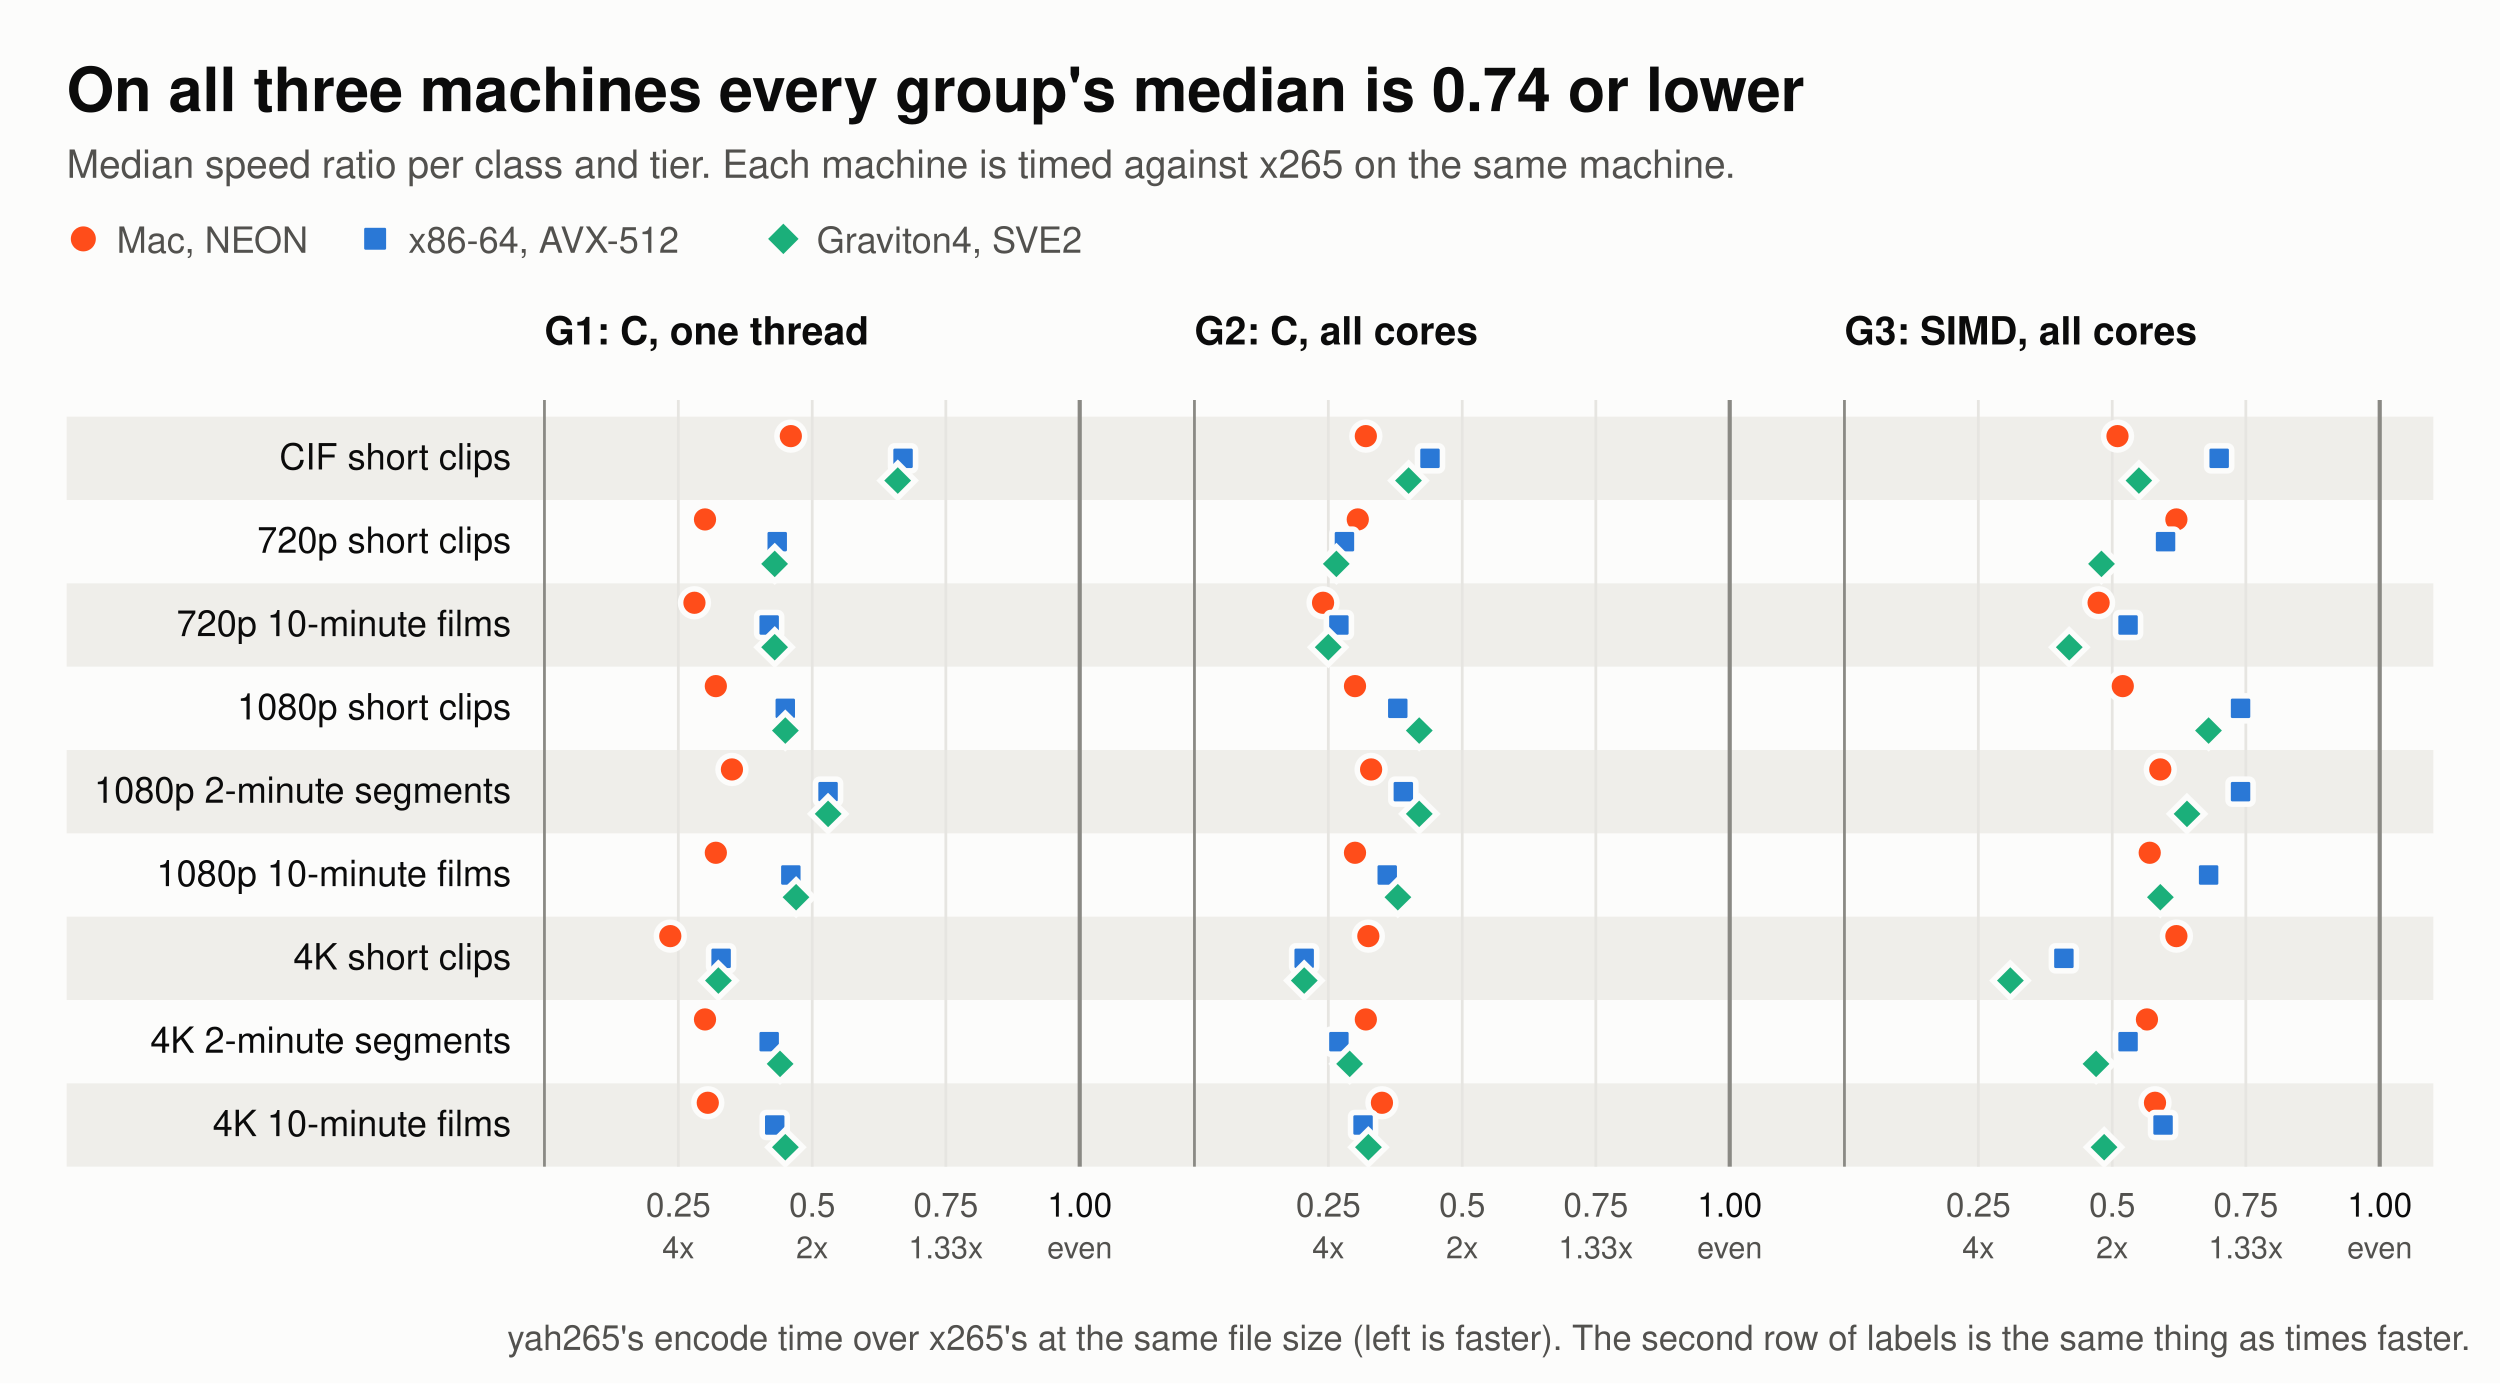
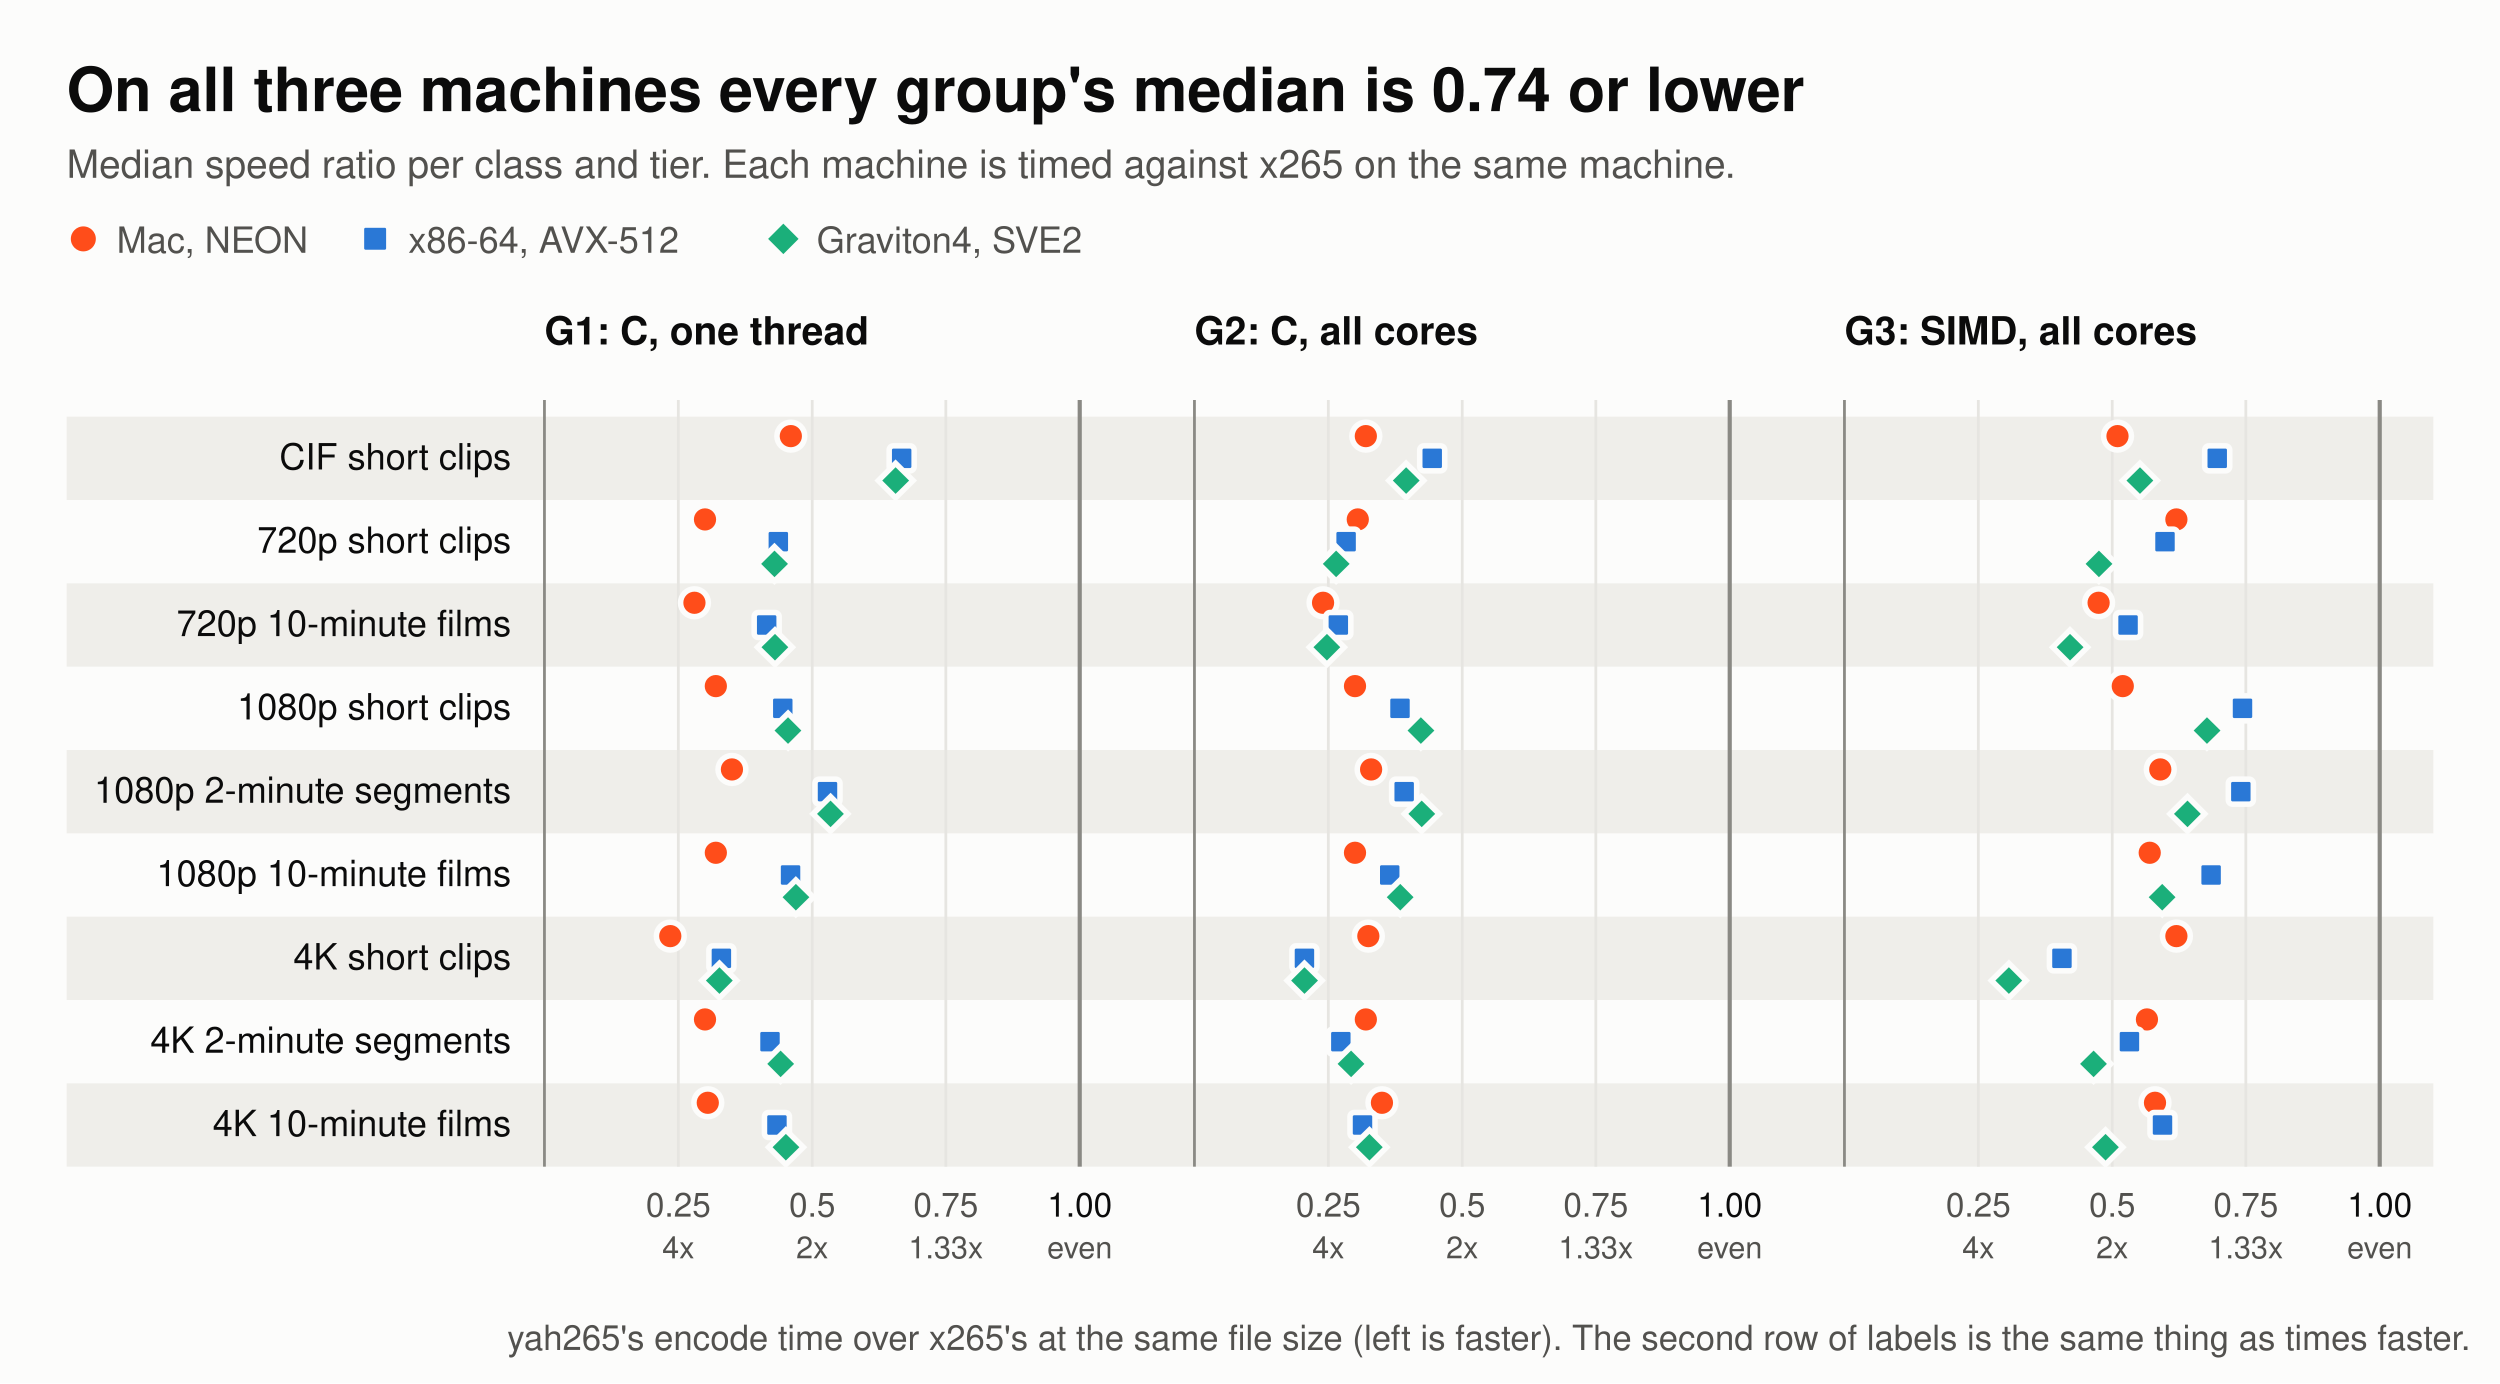
<svg xmlns="http://www.w3.org/2000/svg" width="900" height="498" viewBox="0 0 900 498" role="img">
  <style>
.bg{fill:#fcfcfb}.t1{fill:#0b0b0b}.t2{fill:#52514e}.grid{stroke:#e6e5e1}
.base{stroke:#8a8984}.ring{stroke:#fcfcfb}.band{fill:#efeeea}
.s1{fill:#ff4d1a}.s2{fill:#2a78d6}.s3{fill:#1baf7a}.sx{fill:#8a8984}
.l1{stroke:#ff4d1a}.l2{stroke:#2a78d6}.l3{stroke:#1baf7a}.lx{stroke:#8a8984}.span{stroke:#e6e5e1}
text{font-family:-apple-system,BlinkMacSystemFont,"Segoe UI",Helvetica,Arial,sans-serif}
@media (prefers-color-scheme:dark){
.bg{fill:#1a1a19}.t1{fill:#f0efec}.t2{fill:#c3c2b7}.grid{stroke:#2e2e2c}
.base{stroke:#8a8984}.ring{stroke:#1a1a19}.band{fill:#262624}
.s1{fill:#ff4d1a}.s2{fill:#3987e5}.s3{fill:#199e70}.sx{fill:#8a8984}
.l1{stroke:#ff4d1a}.l2{stroke:#3987e5}.l3{stroke:#199e70}.lx{stroke:#8a8984}.span{stroke:#3a3a37}}
</style>
  <rect width="100%" height="100%" class="bg" />
  <text x="24.0" y="40.0" font-size="22" class="t1" text-anchor="start" font-weight="600">On all three machines every group's median is 0.74 or lower</text>
  <text x="24.0" y="64.0" font-size="14" class="t2" text-anchor="start">Median speed ratio per class and tier. Each machine is timed against x265 on the same machine.</text>
  <circle cx="30.0" cy="86.0" r="5.5" class="s1 ring" stroke-width="2" />
  <text x="42.0" y="91.0" font-size="13" class="t2" text-anchor="start">Mac, NEON</text>
  <rect x="130.1" y="81.0" width="9.9" height="9.9" rx="1.5" class="s2 ring" stroke-width="2" />
  <text x="147.0" y="91.0" font-size="13" class="t2" text-anchor="start">x86-64, AVX-512</text>
  <polygon points="282.0,79.1 288.9,86.0 282.0,92.9 275.1,86.0" class="s3 ring" stroke-width="2" />
  <text x="294.0" y="91.0" font-size="13" class="t2" text-anchor="start">Graviton4, SVE2</text>
  <rect x="24" y="150.0" width="852" height="30" class="band" />
  <text x="184.0" y="169.0" font-size="13" class="t1" text-anchor="end">CIF short clips</text>
  <text x="184.0" y="199.0" font-size="13" class="t1" text-anchor="end">720p short clips</text>
  <rect x="24" y="210.0" width="852" height="30" class="band" />
  <text x="184.0" y="229.0" font-size="13" class="t1" text-anchor="end">720p 10-minute films</text>
  <text x="184.0" y="259.0" font-size="13" class="t1" text-anchor="end">1080p short clips</text>
  <rect x="24" y="270.0" width="852" height="30" class="band" />
  <text x="184.0" y="289.0" font-size="13" class="t1" text-anchor="end">1080p 2-minute segments</text>
  <text x="184.0" y="319.0" font-size="13" class="t1" text-anchor="end">1080p 10-minute films</text>
  <rect x="24" y="330.0" width="852" height="30" class="band" />
  <text x="184.0" y="349.0" font-size="13" class="t1" text-anchor="end">4K short clips</text>
  <text x="184.0" y="379.0" font-size="13" class="t1" text-anchor="end">4K 2-minute segments</text>
  <rect x="24" y="390.0" width="852" height="30" class="band" />
  <text x="184.0" y="409.0" font-size="13" class="t1" text-anchor="end">4K 10-minute films</text>
  <text x="196.0" y="124.0" font-size="14" class="t1" text-anchor="start" font-weight="600">G1: C, one thread</text>
  <line x1="244.2" y1="144.0" x2="244.2" y2="420.0" class="grid" stroke-width="1" />
  <text x="244.2" y="438.0" font-size="12" class="t2" text-anchor="middle">0.25</text>
  <text x="244.2" y="453.0" font-size="11" class="t2" text-anchor="middle">4x</text>
  <line x1="292.4" y1="144.0" x2="292.4" y2="420.0" class="grid" stroke-width="1" />
  <text x="292.4" y="438.0" font-size="12" class="t2" text-anchor="middle">0.5</text>
  <text x="292.4" y="453.0" font-size="11" class="t2" text-anchor="middle">2x</text>
  <line x1="340.5" y1="144.0" x2="340.5" y2="420.0" class="grid" stroke-width="1" />
  <text x="340.5" y="438.0" font-size="12" class="t2" text-anchor="middle">0.75</text>
  <text x="340.5" y="453.0" font-size="11" class="t2" text-anchor="middle">1.33x</text>
  <line x1="196.0" y1="144.0" x2="196.0" y2="420.0" class="base" stroke-width="1" />
  <line x1="388.7" y1="144.0" x2="388.7" y2="420.0" class="base" stroke-width="1.5" />
  <text x="388.7" y="438.0" font-size="12" class="t1" text-anchor="middle">1.00</text>
  <text x="388.7" y="453.0" font-size="11" class="t2" text-anchor="middle">even</text>
  <circle cx="284.7" cy="157.0" r="5" class="s1 ring" stroke-width="2" />
-   <rect x="320.6" y="160.5" width="9.0" height="9.0" rx="1.5" class="s2 ring" stroke-width="2" />
-   <polygon points="323.2,166.8 329.4,173.0 323.2,179.2 316.9,173.0" class="s3 ring" stroke-width="2" />
+   <rect x="320.1" y="160.5" width="9.0" height="9.0" rx="1.5" class="s2 ring" stroke-width="2" />
+   <polygon points="322.4,166.8 328.7,173.0 322.4,179.2 316.2,173.0" class="s3 ring" stroke-width="2" />
  <circle cx="253.8" cy="187.0" r="5" class="s1 ring" stroke-width="2" />
-   <rect x="275.3" y="190.5" width="9.0" height="9.0" rx="1.5" class="s2 ring" stroke-width="2" />
-   <polygon points="278.9,196.8 285.1,203.0 278.9,209.2 272.6,203.0" class="s3 ring" stroke-width="2" />
+   <rect x="275.7" y="190.5" width="9.0" height="9.0" rx="1.5" class="s2 ring" stroke-width="2" />
+   <polygon points="278.8,196.8 285.1,203.0 278.8,209.2 272.6,203.0" class="s3 ring" stroke-width="2" />
  <circle cx="250.0" cy="217.0" r="5" class="s1 ring" stroke-width="2" />
-   <rect x="272.4" y="220.5" width="9.0" height="9.0" rx="1.5" class="s2 ring" stroke-width="2" />
-   <polygon points="278.9,226.8 285.1,233.0 278.9,239.2 272.6,233.0" class="s3 ring" stroke-width="2" />
+   <rect x="271.5" y="220.5" width="9.0" height="9.0" rx="1.5" class="s2 ring" stroke-width="2" />
+   <polygon points="279.0,226.8 285.2,233.0 279.0,239.2 272.7,233.0" class="s3 ring" stroke-width="2" />
  <circle cx="257.7" cy="247.0" r="5" class="s1 ring" stroke-width="2" />
-   <rect x="278.2" y="250.5" width="9.0" height="9.0" rx="1.5" class="s2 ring" stroke-width="2" />
-   <polygon points="282.7,256.8 289.0,263.0 282.7,269.2 276.5,263.0" class="s3 ring" stroke-width="2" />
+   <rect x="277.3" y="250.5" width="9.0" height="9.0" rx="1.5" class="s2 ring" stroke-width="2" />
+   <polygon points="283.7,256.8 289.9,263.0 283.7,269.2 277.4,263.0" class="s3 ring" stroke-width="2" />
  <circle cx="263.5" cy="277.0" r="5" class="s1 ring" stroke-width="2" />
-   <rect x="293.6" y="280.5" width="9.0" height="9.0" rx="1.5" class="s2 ring" stroke-width="2" />
-   <polygon points="298.1,286.8 304.4,293.0 298.1,299.2 291.9,293.0" class="s3 ring" stroke-width="2" />
+   <rect x="293.4" y="280.5" width="9.0" height="9.0" rx="1.5" class="s2 ring" stroke-width="2" />
+   <polygon points="299.0,286.8 305.2,293.0 299.0,299.2 292.7,293.0" class="s3 ring" stroke-width="2" />
  <circle cx="257.7" cy="307.0" r="5" class="s1 ring" stroke-width="2" />
-   <rect x="280.2" y="310.5" width="9.0" height="9.0" rx="1.5" class="s2 ring" stroke-width="2" />
-   <polygon points="286.6,316.8 292.8,323.0 286.6,329.2 280.3,323.0" class="s3 ring" stroke-width="2" />
+   <rect x="280.1" y="310.5" width="9.0" height="9.0" rx="1.5" class="s2 ring" stroke-width="2" />
+   <polygon points="286.5,316.8 292.8,323.0 286.5,329.2 280.3,323.0" class="s3 ring" stroke-width="2" />
  <circle cx="241.3" cy="337.0" r="5" class="s1 ring" stroke-width="2" />
-   <rect x="255.1" y="340.5" width="9.0" height="9.0" rx="1.5" class="s2 ring" stroke-width="2" />
-   <polygon points="258.6,346.8 264.9,353.0 258.6,359.2 252.4,353.0" class="s3 ring" stroke-width="2" />
+   <rect x="255.2" y="340.5" width="9.0" height="9.0" rx="1.5" class="s2 ring" stroke-width="2" />
+   <polygon points="259.0,346.8 265.2,353.0 259.0,359.2 252.7,353.0" class="s3 ring" stroke-width="2" />
  <circle cx="253.8" cy="367.0" r="5" class="s1 ring" stroke-width="2" />
-   <rect x="272.4" y="370.5" width="9.0" height="9.0" rx="1.5" class="s2 ring" stroke-width="2" />
-   <polygon points="280.8,376.8 287.1,383.0 280.8,389.2 274.6,383.0" class="s3 ring" stroke-width="2" />
+   <rect x="272.7" y="370.5" width="9.0" height="9.0" rx="1.5" class="s2 ring" stroke-width="2" />
+   <polygon points="281.0,376.8 287.3,383.0 281.0,389.2 274.8,383.0" class="s3 ring" stroke-width="2" />
  <circle cx="254.8" cy="397.0" r="5" class="s1 ring" stroke-width="2" />
-   <rect x="274.4" y="400.5" width="9.0" height="9.0" rx="1.5" class="s2 ring" stroke-width="2" />
-   <polygon points="282.7,406.8 289.0,413.0 282.7,419.2 276.5,413.0" class="s3 ring" stroke-width="2" />
+   <rect x="275.2" y="400.5" width="9.0" height="9.0" rx="1.5" class="s2 ring" stroke-width="2" />
+   <polygon points="282.9,406.8 289.2,413.0 282.9,419.2 276.7,413.0" class="s3 ring" stroke-width="2" />
  <text x="430.0" y="124.0" font-size="14" class="t1" text-anchor="start" font-weight="600">G2: C, all cores</text>
  <line x1="478.2" y1="144.0" x2="478.2" y2="420.0" class="grid" stroke-width="1" />
  <text x="478.2" y="438.0" font-size="12" class="t2" text-anchor="middle">0.25</text>
  <text x="478.2" y="453.0" font-size="11" class="t2" text-anchor="middle">4x</text>
  <line x1="526.4" y1="144.0" x2="526.4" y2="420.0" class="grid" stroke-width="1" />
  <text x="526.4" y="438.0" font-size="12" class="t2" text-anchor="middle">0.5</text>
  <text x="526.4" y="453.0" font-size="11" class="t2" text-anchor="middle">2x</text>
  <line x1="574.5" y1="144.0" x2="574.5" y2="420.0" class="grid" stroke-width="1" />
  <text x="574.5" y="438.0" font-size="12" class="t2" text-anchor="middle">0.75</text>
  <text x="574.5" y="453.0" font-size="11" class="t2" text-anchor="middle">1.33x</text>
  <line x1="430.0" y1="144.0" x2="430.0" y2="420.0" class="base" stroke-width="1" />
  <line x1="622.7" y1="144.0" x2="622.7" y2="420.0" class="base" stroke-width="1.5" />
  <text x="622.7" y="438.0" font-size="12" class="t1" text-anchor="middle">1.00</text>
  <text x="622.7" y="453.0" font-size="11" class="t2" text-anchor="middle">even</text>
  <circle cx="491.7" cy="157.0" r="5" class="s1 ring" stroke-width="2" />
-   <rect x="510.3" y="160.5" width="9.0" height="9.0" rx="1.5" class="s2 ring" stroke-width="2" />
-   <polygon points="507.1,166.8 513.3,173.0 507.1,179.2 500.8,173.0" class="s3 ring" stroke-width="2" />
+   <rect x="511.1" y="160.5" width="9.0" height="9.0" rx="1.5" class="s2 ring" stroke-width="2" />
+   <polygon points="506.2,166.8 512.5,173.0 506.2,179.2 500.0,173.0" class="s3 ring" stroke-width="2" />
  <circle cx="488.8" cy="187.0" r="5" class="s1 ring" stroke-width="2" />
-   <rect x="479.5" y="190.5" width="9.0" height="9.0" rx="1.5" class="s2 ring" stroke-width="2" />
-   <polygon points="481.1,196.8 487.3,203.0 481.1,209.2 474.8,203.0" class="s3 ring" stroke-width="2" />
+   <rect x="480.1" y="190.5" width="9.0" height="9.0" rx="1.5" class="s2 ring" stroke-width="2" />
+   <polygon points="481.0,196.8 487.3,203.0 481.0,209.2 474.8,203.0" class="s3 ring" stroke-width="2" />
  <circle cx="476.3" cy="217.0" r="5" class="s1 ring" stroke-width="2" />
-   <rect x="477.5" y="220.5" width="9.0" height="9.0" rx="1.5" class="s2 ring" stroke-width="2" />
-   <polygon points="478.2,226.8 484.4,233.0 478.2,239.2 471.9,233.0" class="s3 ring" stroke-width="2" />
+   <rect x="477.3" y="220.5" width="9.0" height="9.0" rx="1.5" class="s2 ring" stroke-width="2" />
+   <polygon points="477.7,226.8 483.9,233.0 477.7,239.2 471.4,233.0" class="s3 ring" stroke-width="2" />
  <circle cx="487.8" cy="247.0" r="5" class="s1 ring" stroke-width="2" />
-   <rect x="498.7" y="250.5" width="9.0" height="9.0" rx="1.5" class="s2 ring" stroke-width="2" />
-   <polygon points="510.9,256.8 517.2,263.0 510.9,269.2 504.7,263.0" class="s3 ring" stroke-width="2" />
+   <rect x="499.5" y="250.5" width="9.0" height="9.0" rx="1.5" class="s2 ring" stroke-width="2" />
+   <polygon points="511.5,256.8 517.8,263.0 511.5,269.2 505.3,263.0" class="s3 ring" stroke-width="2" />
  <circle cx="493.6" cy="277.0" r="5" class="s1 ring" stroke-width="2" />
-   <rect x="500.7" y="280.5" width="9.0" height="9.0" rx="1.5" class="s2 ring" stroke-width="2" />
-   <polygon points="510.9,286.8 517.2,293.0 510.9,299.2 504.7,293.0" class="s3 ring" stroke-width="2" />
+   <rect x="501.0" y="280.5" width="9.0" height="9.0" rx="1.5" class="s2 ring" stroke-width="2" />
+   <polygon points="511.8,286.8 518.1,293.0 511.8,299.2 505.6,293.0" class="s3 ring" stroke-width="2" />
  <circle cx="487.8" cy="307.0" r="5" class="s1 ring" stroke-width="2" />
-   <rect x="494.9" y="310.5" width="9.0" height="9.0" rx="1.5" class="s2 ring" stroke-width="2" />
-   <polygon points="503.2,316.8 509.5,323.0 503.2,329.2 497.0,323.0" class="s3 ring" stroke-width="2" />
+   <rect x="495.8" y="310.5" width="9.0" height="9.0" rx="1.5" class="s2 ring" stroke-width="2" />
+   <polygon points="504.1,316.8 510.3,323.0 504.1,329.2 497.8,323.0" class="s3 ring" stroke-width="2" />
  <circle cx="492.6" cy="337.0" r="5" class="s1 ring" stroke-width="2" />
-   <rect x="465.0" y="340.5" width="9.0" height="9.0" rx="1.5" class="s2 ring" stroke-width="2" />
-   <polygon points="469.5,346.8 475.8,353.0 469.5,359.2 463.3,353.0" class="s3 ring" stroke-width="2" />
+   <rect x="465.1" y="340.5" width="9.0" height="9.0" rx="1.5" class="s2 ring" stroke-width="2" />
+   <polygon points="469.6,346.8 475.9,353.0 469.6,359.2 463.4,353.0" class="s3 ring" stroke-width="2" />
  <circle cx="491.7" cy="367.0" r="5" class="s1 ring" stroke-width="2" />
-   <rect x="477.5" y="370.5" width="9.0" height="9.0" rx="1.5" class="s2 ring" stroke-width="2" />
-   <polygon points="485.9,376.8 492.1,383.0 485.9,389.2 479.6,383.0" class="s3 ring" stroke-width="2" />
+   <rect x="478.2" y="370.5" width="9.0" height="9.0" rx="1.5" class="s2 ring" stroke-width="2" />
+   <polygon points="486.4,376.8 492.6,383.0 486.4,389.2 480.1,383.0" class="s3 ring" stroke-width="2" />
  <circle cx="497.5" cy="397.0" r="5" class="s1 ring" stroke-width="2" />
-   <rect x="486.2" y="400.5" width="9.0" height="9.0" rx="1.5" class="s2 ring" stroke-width="2" />
-   <polygon points="492.6,406.8 498.9,413.0 492.6,419.2 486.4,413.0" class="s3 ring" stroke-width="2" />
+   <rect x="486.0" y="400.5" width="9.0" height="9.0" rx="1.5" class="s2 ring" stroke-width="2" />
+   <polygon points="493.0,406.8 499.2,413.0 493.0,419.2 486.7,413.0" class="s3 ring" stroke-width="2" />
  <text x="664.0" y="124.0" font-size="14" class="t1" text-anchor="start" font-weight="600">G3: SIMD, all cores</text>
  <line x1="712.2" y1="144.0" x2="712.2" y2="420.0" class="grid" stroke-width="1" />
  <text x="712.2" y="438.0" font-size="12" class="t2" text-anchor="middle">0.25</text>
  <text x="712.2" y="453.0" font-size="11" class="t2" text-anchor="middle">4x</text>
  <line x1="760.4" y1="144.0" x2="760.4" y2="420.0" class="grid" stroke-width="1" />
  <text x="760.4" y="438.0" font-size="12" class="t2" text-anchor="middle">0.5</text>
  <text x="760.4" y="453.0" font-size="11" class="t2" text-anchor="middle">2x</text>
  <line x1="808.5" y1="144.0" x2="808.5" y2="420.0" class="grid" stroke-width="1" />
  <text x="808.5" y="438.0" font-size="12" class="t2" text-anchor="middle">0.75</text>
  <text x="808.5" y="453.0" font-size="11" class="t2" text-anchor="middle">1.33x</text>
  <line x1="664.0" y1="144.0" x2="664.0" y2="420.0" class="base" stroke-width="1" />
  <line x1="856.7" y1="144.0" x2="856.7" y2="420.0" class="base" stroke-width="1.5" />
  <text x="856.7" y="438.0" font-size="12" class="t1" text-anchor="middle">1.00</text>
  <text x="856.7" y="453.0" font-size="11" class="t2" text-anchor="middle">even</text>
  <circle cx="762.3" cy="157.0" r="5" class="s1 ring" stroke-width="2" />
-   <rect x="794.4" y="160.5" width="9.0" height="9.0" rx="1.5" class="s2 ring" stroke-width="2" />
-   <polygon points="770.0,166.8 776.2,173.0 770.0,179.2 763.8,173.0" class="s3 ring" stroke-width="2" />
+   <rect x="793.7" y="160.5" width="9.0" height="9.0" rx="1.5" class="s2 ring" stroke-width="2" />
+   <polygon points="770.4,166.8 776.6,173.0 770.4,179.2 764.1,173.0" class="s3 ring" stroke-width="2" />
  <circle cx="783.5" cy="187.0" r="5" class="s1 ring" stroke-width="2" />
-   <rect x="775.1" y="190.5" width="9.0" height="9.0" rx="1.5" class="s2 ring" stroke-width="2" />
-   <polygon points="756.5,196.8 762.8,203.0 756.5,209.2 750.3,203.0" class="s3 ring" stroke-width="2" />
+   <rect x="774.9" y="190.5" width="9.0" height="9.0" rx="1.5" class="s2 ring" stroke-width="2" />
+   <polygon points="755.6,196.8 761.9,203.0 755.6,209.2 749.4,203.0" class="s3 ring" stroke-width="2" />
  <circle cx="755.5" cy="217.0" r="5" class="s1 ring" stroke-width="2" />
  <rect x="761.6" y="220.5" width="9.0" height="9.0" rx="1.5" class="s2 ring" stroke-width="2" />
-   <polygon points="744.9,226.8 751.2,233.0 744.9,239.2 738.7,233.0" class="s3 ring" stroke-width="2" />
+   <polygon points="745.2,226.8 751.5,233.0 745.2,239.2 739.0,233.0" class="s3 ring" stroke-width="2" />
  <circle cx="764.2" cy="247.0" r="5" class="s1 ring" stroke-width="2" />
-   <rect x="802.1" y="250.5" width="9.0" height="9.0" rx="1.5" class="s2 ring" stroke-width="2" />
-   <polygon points="795.1,256.8 801.3,263.0 795.1,269.2 788.8,263.0" class="s3 ring" stroke-width="2" />
+   <rect x="802.8" y="250.5" width="9.0" height="9.0" rx="1.5" class="s2 ring" stroke-width="2" />
+   <polygon points="794.5,256.8 800.8,263.0 794.5,269.2 788.3,263.0" class="s3 ring" stroke-width="2" />
  <circle cx="777.7" cy="277.0" r="5" class="s1 ring" stroke-width="2" />
-   <rect x="802.1" y="280.5" width="9.0" height="9.0" rx="1.5" class="s2 ring" stroke-width="2" />
-   <polygon points="787.3,286.8 793.6,293.0 787.3,299.2 781.1,293.0" class="s3 ring" stroke-width="2" />
+   <rect x="802.2" y="280.5" width="9.0" height="9.0" rx="1.5" class="s2 ring" stroke-width="2" />
+   <polygon points="787.5,286.8 793.7,293.0 787.5,299.2 781.2,293.0" class="s3 ring" stroke-width="2" />
  <circle cx="773.9" cy="307.0" r="5" class="s1 ring" stroke-width="2" />
-   <rect x="790.6" y="310.5" width="9.0" height="9.0" rx="1.5" class="s2 ring" stroke-width="2" />
-   <polygon points="777.7,316.8 784.0,323.0 777.7,329.2 771.5,323.0" class="s3 ring" stroke-width="2" />
+   <rect x="791.5" y="310.5" width="9.0" height="9.0" rx="1.5" class="s2 ring" stroke-width="2" />
+   <polygon points="778.4,316.8 784.6,323.0 778.4,329.2 772.1,323.0" class="s3 ring" stroke-width="2" />
  <circle cx="783.5" cy="337.0" r="5" class="s1 ring" stroke-width="2" />
-   <rect x="738.5" y="340.5" width="9.0" height="9.0" rx="1.5" class="s2 ring" stroke-width="2" />
-   <polygon points="723.7,346.8 730.0,353.0 723.7,359.2 717.5,353.0" class="s3 ring" stroke-width="2" />
+   <rect x="737.8" y="340.5" width="9.0" height="9.0" rx="1.5" class="s2 ring" stroke-width="2" />
+   <polygon points="723.2,346.8 729.4,353.0 723.2,359.2 716.9,353.0" class="s3 ring" stroke-width="2" />
  <circle cx="772.9" cy="367.0" r="5" class="s1 ring" stroke-width="2" />
-   <rect x="761.6" y="370.5" width="9.0" height="9.0" rx="1.5" class="s2 ring" stroke-width="2" />
-   <polygon points="754.6,376.8 760.8,383.0 754.6,389.2 748.3,383.0" class="s3 ring" stroke-width="2" />
+   <rect x="762.1" y="370.5" width="9.0" height="9.0" rx="1.5" class="s2 ring" stroke-width="2" />
+   <polygon points="753.7,376.8 759.9,383.0 753.7,389.2 747.4,383.0" class="s3 ring" stroke-width="2" />
  <circle cx="775.8" cy="397.0" r="5" class="s1 ring" stroke-width="2" />
-   <rect x="774.2" y="400.5" width="9.0" height="9.0" rx="1.5" class="s2 ring" stroke-width="2" />
-   <polygon points="757.5,406.8 763.7,413.0 757.5,419.2 751.2,413.0" class="s3 ring" stroke-width="2" />
+   <rect x="774.0" y="400.5" width="9.0" height="9.0" rx="1.5" class="s2 ring" stroke-width="2" />
+   <polygon points="758.0,406.8 764.2,413.0 758.0,419.2 751.7,413.0" class="s3 ring" stroke-width="2" />
  <text x="536.0" y="486.0" font-size="12.5" class="t2" text-anchor="middle">yah265's encode time over x265's at the same file size (left is faster). The second row of labels is the same thing as times faster.</text>
</svg>
